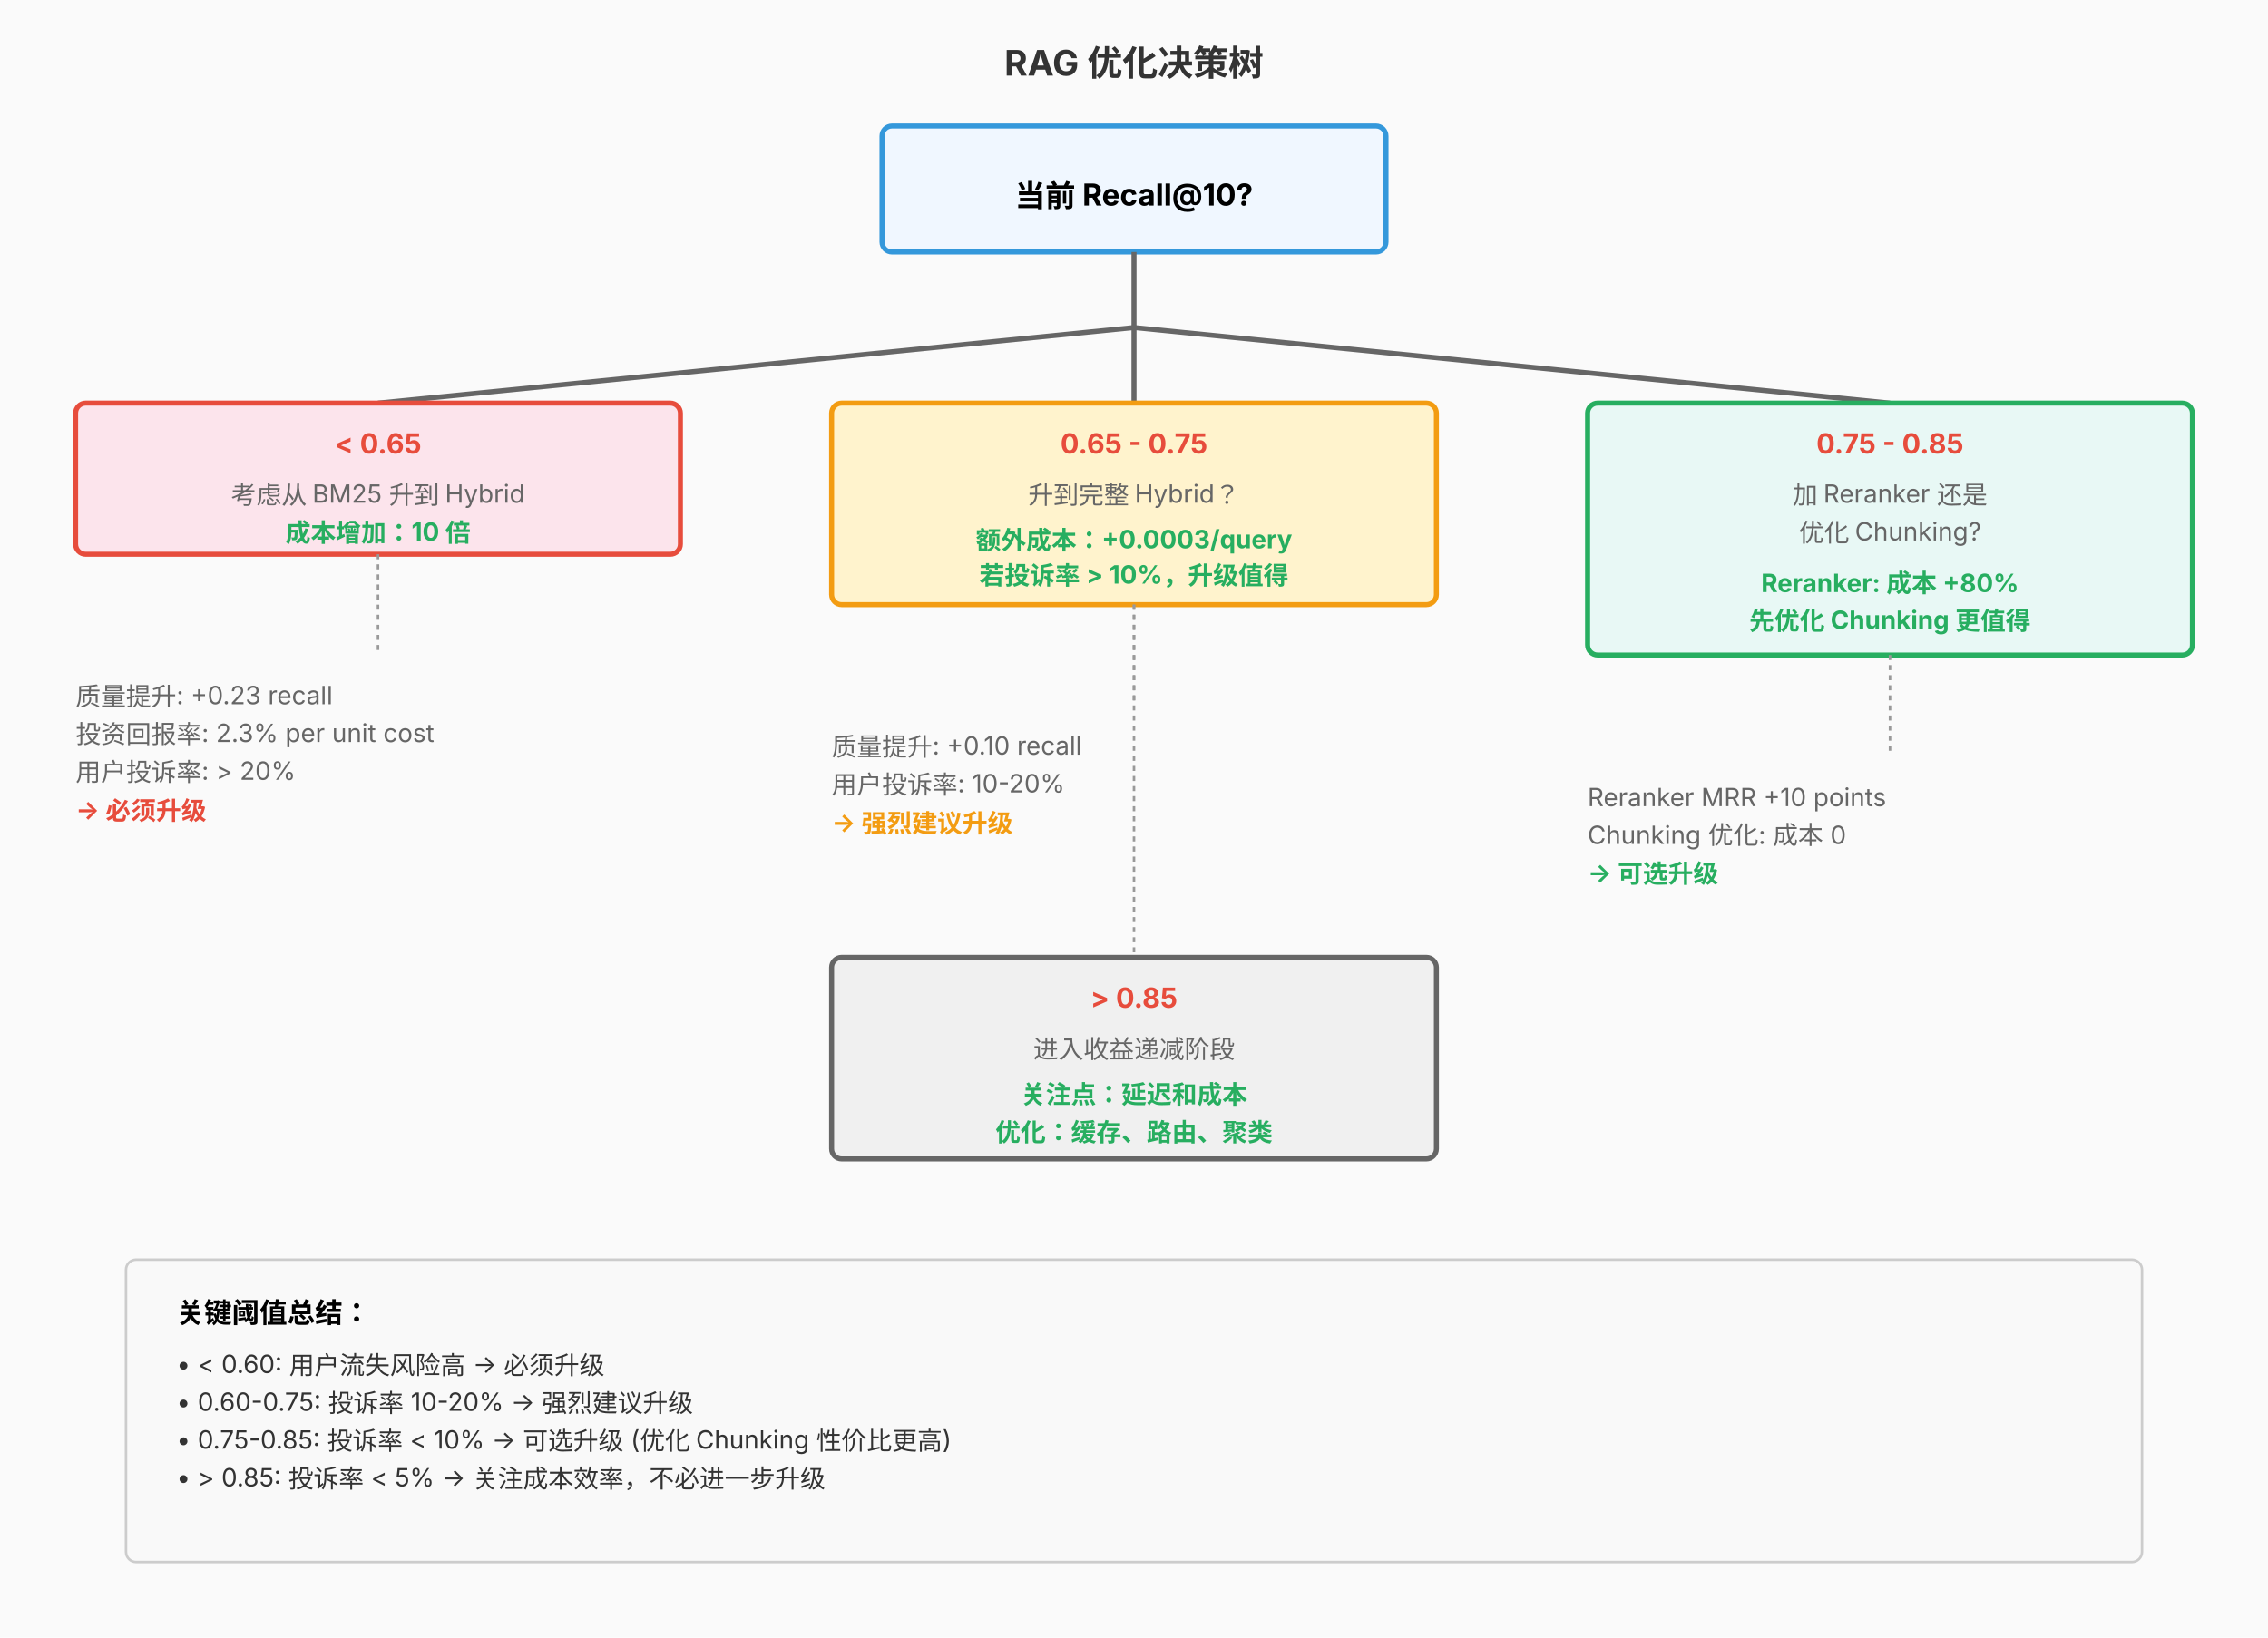
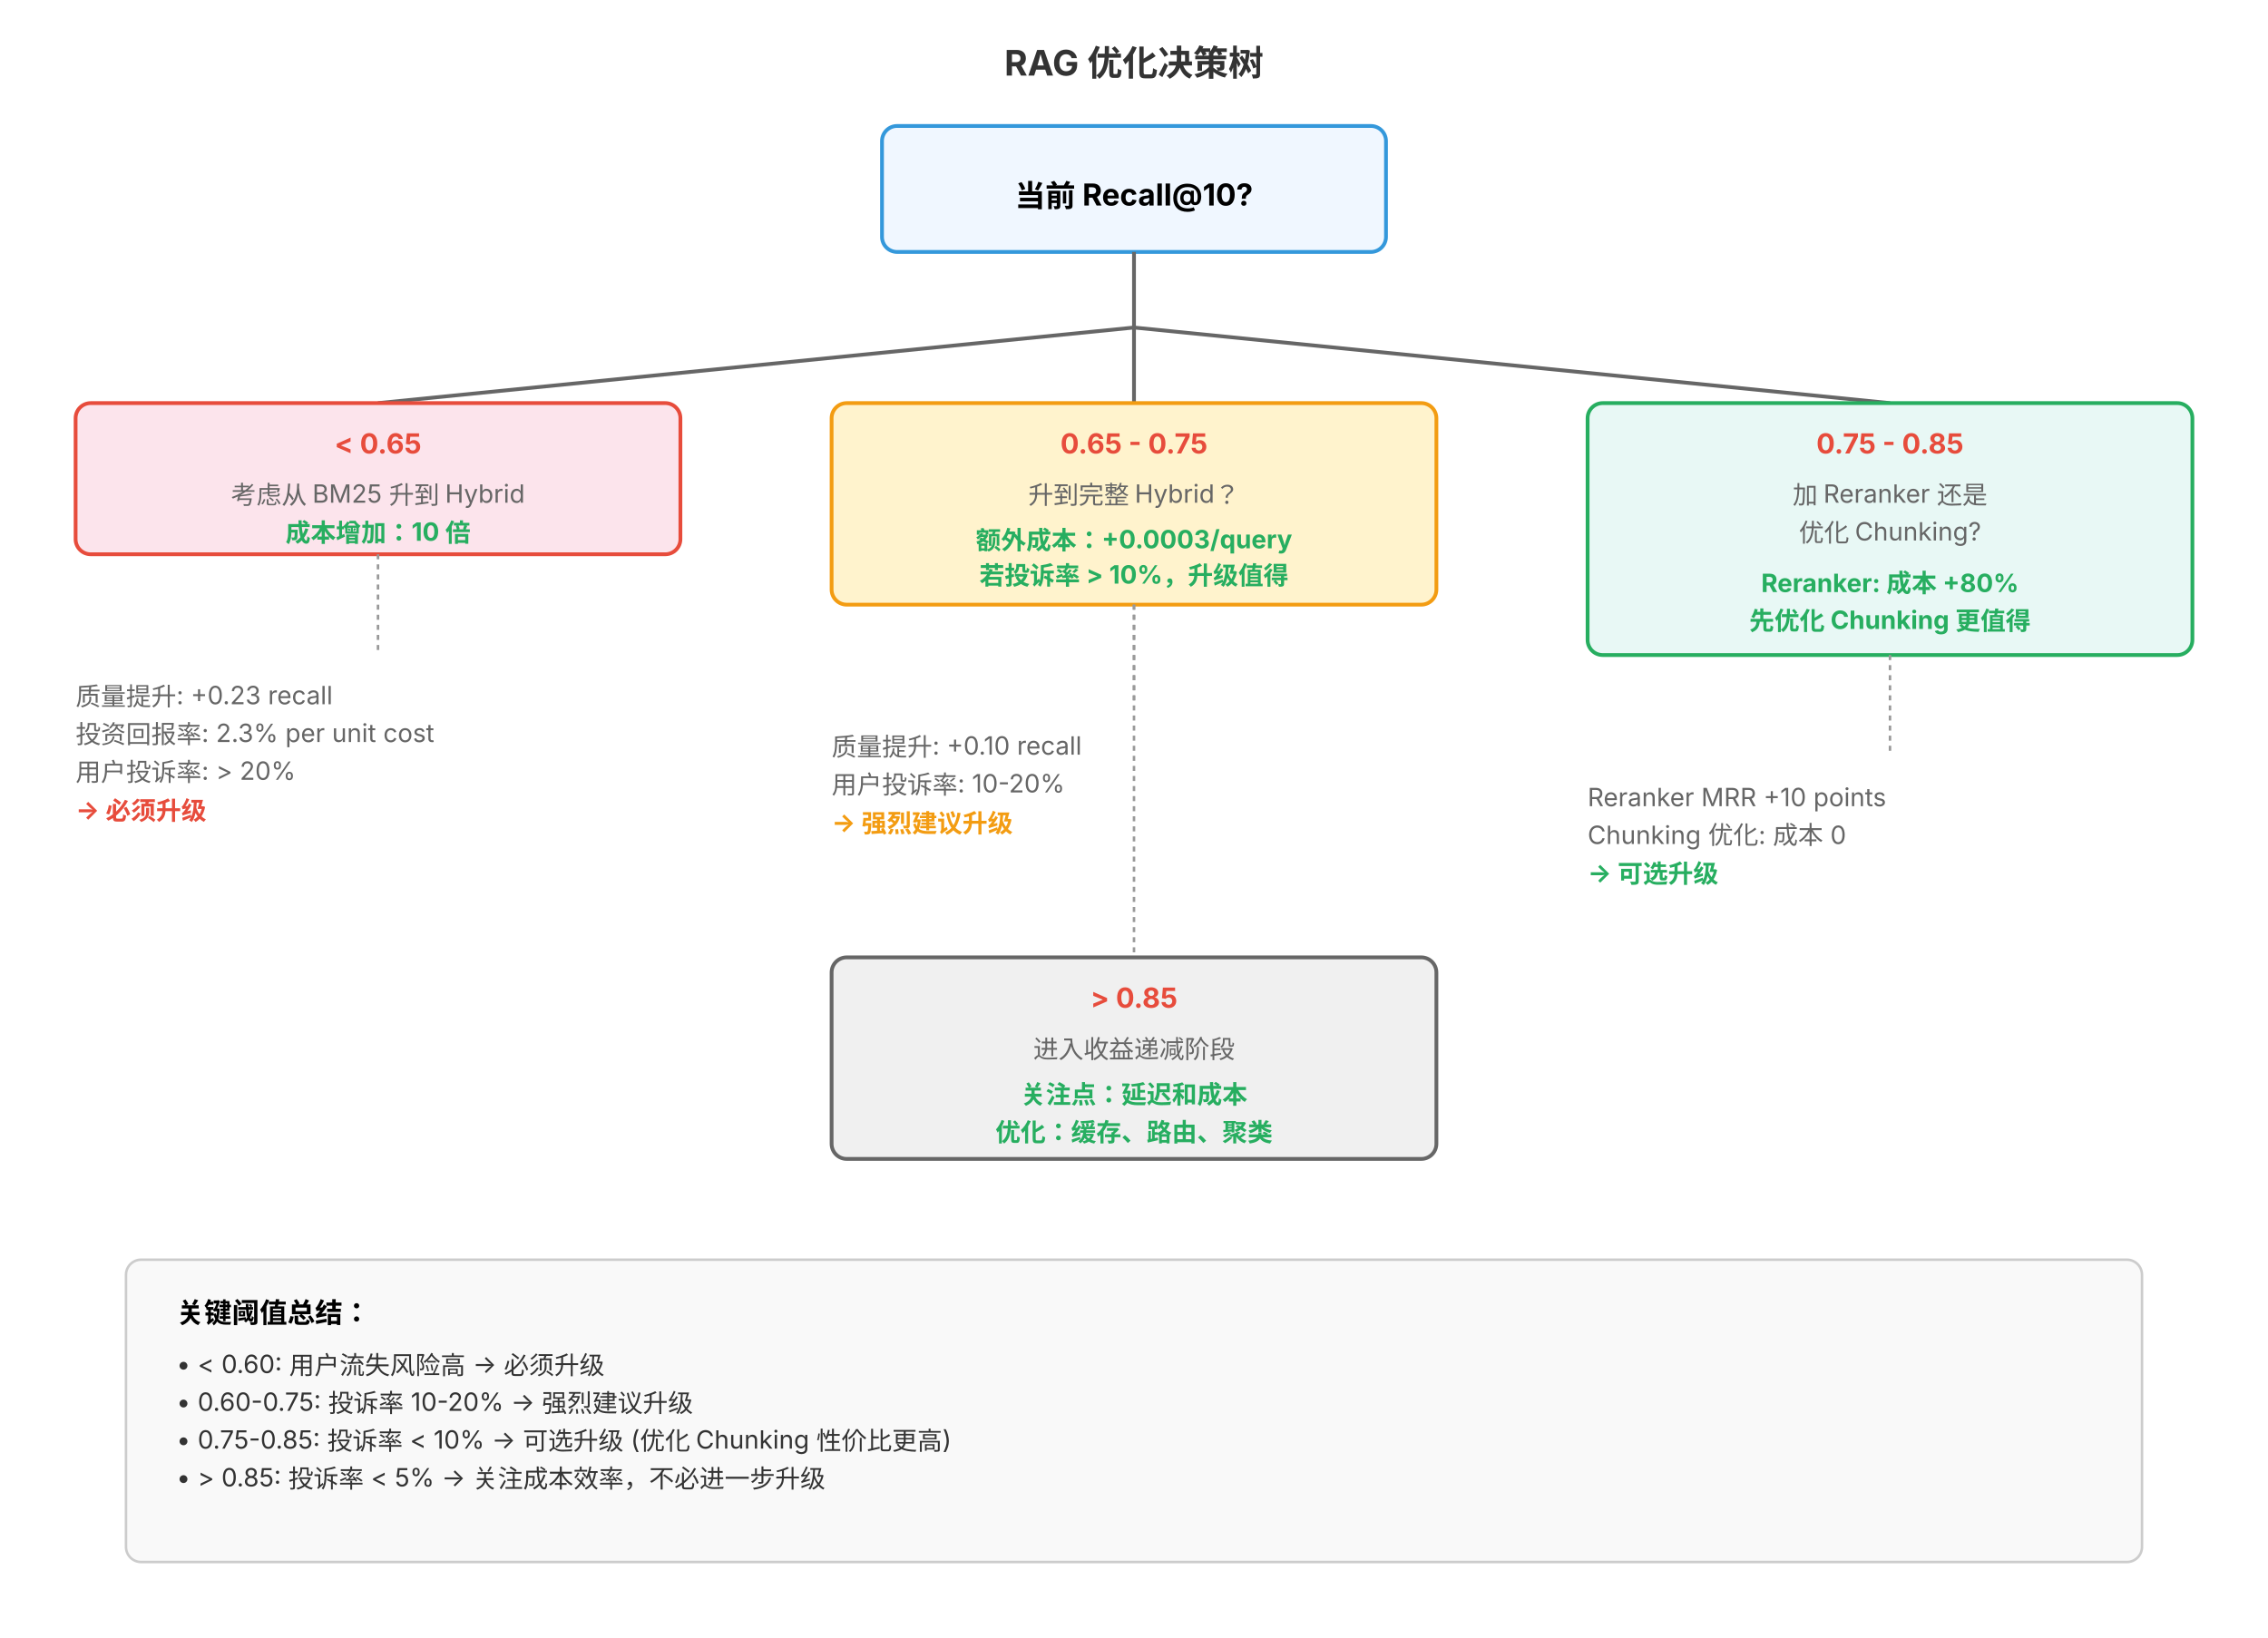
- <svg xmlns="http://www.w3.org/2000/svg" viewBox="0 0 900 650">
-   <defs>
-     <style>
-       text { font-family: system-ui, -apple-system, sans-serif; }
-       .title { font-size: 14px; font-weight: bold; fill: #333; }
-       .node { font-size: 12px; fill: #333; }
-       .condition { font-size: 11px; font-weight: bold; fill: #e74c3c; }
-       .action { font-size: 10px; fill: #666; }
-       .decision { font-size: 10px; font-weight: bold; fill: #27ae60; }
-     </style>
-   </defs>
-   <rect width="900" height="650" fill="#fafafa" />
-   <text x="450" y="30" class="title" text-anchor="middle">RAG 优化决策树</text>
+ <svg xmlns="http://www.w3.org/2000/svg" viewBox="0 0 900 650" font-family="system-ui, -apple-system, 'PingFang SC', sans-serif">
+   <text x="450" y="30" text-anchor="middle" font-size="14" font-weight="bold" fill="#333">RAG 优化决策树</text>
  <g id="root">
-     <rect x="350" y="50" width="200" height="50" fill="#f0f7ff" stroke="#3498db" stroke-width="2" rx="4" />
+     <rect x="350" y="50" width="200" height="50" fill="#f0f7ff" stroke="#3498db" stroke-width="1.5" rx="6" />
    <text x="450" y="82" text-anchor="middle" font-weight="bold" font-size="12">当前 Recall@10?</text>
  </g>
-   <line x1="450" y1="100" x2="450" y2="130" stroke="#666" stroke-width="2" />
+   <line x1="450" y1="100" x2="450" y2="130" stroke="#666" stroke-width="1.5" />
  <g id="branch1">
-     <line x1="450" y1="130" x2="150" y2="160" stroke="#666" stroke-width="2" />
-     <rect x="30" y="160" width="240" height="60" fill="#fce4ec" stroke="#e74c3c" stroke-width="2" rx="4" />
-     <text x="150" y="180" text-anchor="middle" class="condition">&lt; 0.65</text>
-     <text x="150" y="200" text-anchor="middle" class="action">考虑从 BM25 升到 Hybrid</text>
-     <text x="150" y="215" text-anchor="middle" class="decision">成本增加：10 倍</text>
+     <line x1="450" y1="130" x2="150" y2="160" stroke="#666" stroke-width="1.5" />
+     <rect x="30" y="160" width="240" height="60" fill="#fce4ec" stroke="#e74c3c" stroke-width="1.5" rx="6" />
+     <text x="150" y="180" text-anchor="middle" font-size="11" font-weight="bold" fill="#e74c3c">&lt; 0.65</text>
+     <text x="150" y="200" text-anchor="middle" font-size="10" fill="#666">考虑从 BM25 升到 Hybrid</text>
+     <text x="150" y="215" text-anchor="middle" font-size="10" font-weight="bold" fill="#27ae60">成本增加：10 倍</text>
  </g>
  <g id="branch2">
-     <line x1="450" y1="130" x2="450" y2="160" stroke="#666" stroke-width="2" />
-     <rect x="330" y="160" width="240" height="80" fill="#fff3cd" stroke="#f39c12" stroke-width="2" rx="4" />
-     <text x="450" y="180" text-anchor="middle" class="condition">0.65 - 0.75</text>
-     <text x="450" y="200" text-anchor="middle" class="action">升到完整 Hybrid？</text>
-     <text x="450" y="218" text-anchor="middle" class="decision">额外成本：+0.0003/query</text>
-     <text x="450" y="232" text-anchor="middle" class="decision">若投诉率 &gt; 10%，升级值得</text>
+     <line x1="450" y1="130" x2="450" y2="160" stroke="#666" stroke-width="1.5" />
+     <rect x="330" y="160" width="240" height="80" fill="#fff3cd" stroke="#f39c12" stroke-width="1.5" rx="6" />
+     <text x="450" y="180" text-anchor="middle" font-size="11" font-weight="bold" fill="#e74c3c">0.65 - 0.75</text>
+     <text x="450" y="200" text-anchor="middle" font-size="10" fill="#666">升到完整 Hybrid？</text>
+     <text x="450" y="218" text-anchor="middle" font-size="10" font-weight="bold" fill="#27ae60">额外成本：+0.0003/query</text>
+     <text x="450" y="232" text-anchor="middle" font-size="10" font-weight="bold" fill="#27ae60">若投诉率 &gt; 10%，升级值得</text>
  </g>
  <g id="branch3">
-     <line x1="450" y1="130" x2="750" y2="160" stroke="#666" stroke-width="2" />
-     <rect x="630" y="160" width="240" height="100" fill="#e8f8f5" stroke="#27ae60" stroke-width="2" rx="4" />
-     <text x="750" y="180" text-anchor="middle" class="condition">0.75 - 0.85</text>
-     <text x="750" y="200" text-anchor="middle" class="action">加 Reranker 还是</text>
-     <text x="750" y="215" text-anchor="middle" class="action">优化 Chunking?</text>
-     <text x="750" y="235" text-anchor="middle" class="decision">Reranker: 成本 +80%</text>
-     <text x="750" y="250" text-anchor="middle" class="decision">先优化 Chunking 更值得</text>
+     <line x1="450" y1="130" x2="750" y2="160" stroke="#666" stroke-width="1.5" />
+     <rect x="630" y="160" width="240" height="100" fill="#e8f8f5" stroke="#27ae60" stroke-width="1.5" rx="6" />
+     <text x="750" y="180" text-anchor="middle" font-size="11" font-weight="bold" fill="#e74c3c">0.75 - 0.85</text>
+     <text x="750" y="200" text-anchor="middle" font-size="10" fill="#666">加 Reranker 还是</text>
+     <text x="750" y="215" text-anchor="middle" font-size="10" fill="#666">优化 Chunking?</text>
+     <text x="750" y="235" text-anchor="middle" font-size="10" font-weight="bold" fill="#27ae60">Reranker: 成本 +80%</text>
+     <text x="750" y="250" text-anchor="middle" font-size="10" font-weight="bold" fill="#27ae60">先优化 Chunking 更值得</text>
  </g>
  <g id="details1">
    <line x1="150" y1="220" x2="150" y2="260" stroke="#999" stroke-width="1" stroke-dasharray="2,2" />
    <text x="30" y="280" font-size="10" fill="#666">质量提升: +0.23 recall</text>
    <text x="30" y="295" font-size="10" fill="#666">投资回报率: 2.3% per unit cost</text>
    <text x="30" y="310" font-size="10" fill="#666">用户投诉率: &gt; 20%</text>
    <text x="30" y="325" font-size="10" fill="#e74c3c" font-weight="bold">→ 必须升级</text>
  </g>
  <g id="details2">
    <line x1="450" y1="240" x2="450" y2="280" stroke="#999" stroke-width="1" stroke-dasharray="2,2" />
    <text x="330" y="300" font-size="10" fill="#666">质量提升: +0.10 recall</text>
    <text x="330" y="315" font-size="10" fill="#666">用户投诉率: 10-20%</text>
    <text x="330" y="330" font-size="10" fill="#f39c12" font-weight="bold">→ 强烈建议升级</text>
  </g>
  <g id="details3">
    <line x1="750" y1="260" x2="750" y2="300" stroke="#999" stroke-width="1" stroke-dasharray="2,2" />
    <text x="630" y="320" font-size="10" fill="#666">Reranker MRR +10 points</text>
    <text x="630" y="335" font-size="10" fill="#666">Chunking 优化: 成本 0</text>
    <text x="630" y="350" font-size="10" fill="#27ae60" font-weight="bold">→ 可选升级</text>
  </g>
  <g id="branch4">
-     <rect x="330" y="380" width="240" height="80" fill="#f0f0f0" stroke="#666" stroke-width="2" rx="4" />
-     <text x="450" y="400" text-anchor="middle" class="condition">&gt; 0.85</text>
-     <text x="450" y="420" text-anchor="middle" class="action">进入收益递减阶段</text>
-     <text x="450" y="438" text-anchor="middle" class="decision">关注点：延迟和成本</text>
-     <text x="450" y="453" text-anchor="middle" class="decision">优化：缓存、路由、聚类</text>
+     <rect x="330" y="380" width="240" height="80" fill="#f0f0f0" stroke="#666" stroke-width="1.5" rx="6" />
+     <text x="450" y="400" text-anchor="middle" font-size="11" font-weight="bold" fill="#e74c3c">&gt; 0.85</text>
+     <text x="450" y="420" text-anchor="middle" font-size="10" fill="#666">进入收益递减阶段</text>
+     <text x="450" y="438" text-anchor="middle" font-size="10" font-weight="bold" fill="#27ae60">关注点：延迟和成本</text>
+     <text x="450" y="453" text-anchor="middle" font-size="10" font-weight="bold" fill="#27ae60">优化：缓存、路由、聚类</text>
  </g>
  <line x1="450" y1="240" x2="450" y2="380" stroke="#999" stroke-width="1" stroke-dasharray="2,2" />
  <g id="summary">
-     <rect x="50" y="500" width="800" height="120" fill="#f9f9f9" stroke="#ccc" stroke-width="1" rx="4" />
+     <rect x="50" y="500" width="800" height="120" fill="#f9f9f9" stroke="#ccc" stroke-width="1" rx="6" />
    <text x="70" y="525" font-weight="bold" font-size="11">关键阈值总结：</text>
    <text x="70" y="545" font-size="10" fill="#333">• &lt; 0.60: 用户流失风险高 → 必须升级</text>
    <text x="70" y="560" font-size="10" fill="#333">• 0.60-0.75: 投诉率 10-20% → 强烈建议升级</text>
    <text x="70" y="575" font-size="10" fill="#333">• 0.75-0.85: 投诉率 &lt; 10% → 可选升级 (优化 Chunking 性价比更高)</text>
    <text x="70" y="590" font-size="10" fill="#333">• &gt; 0.85: 投诉率 &lt; 5% → 关注成本效率，不必进一步升级</text>
  </g>
</svg>
